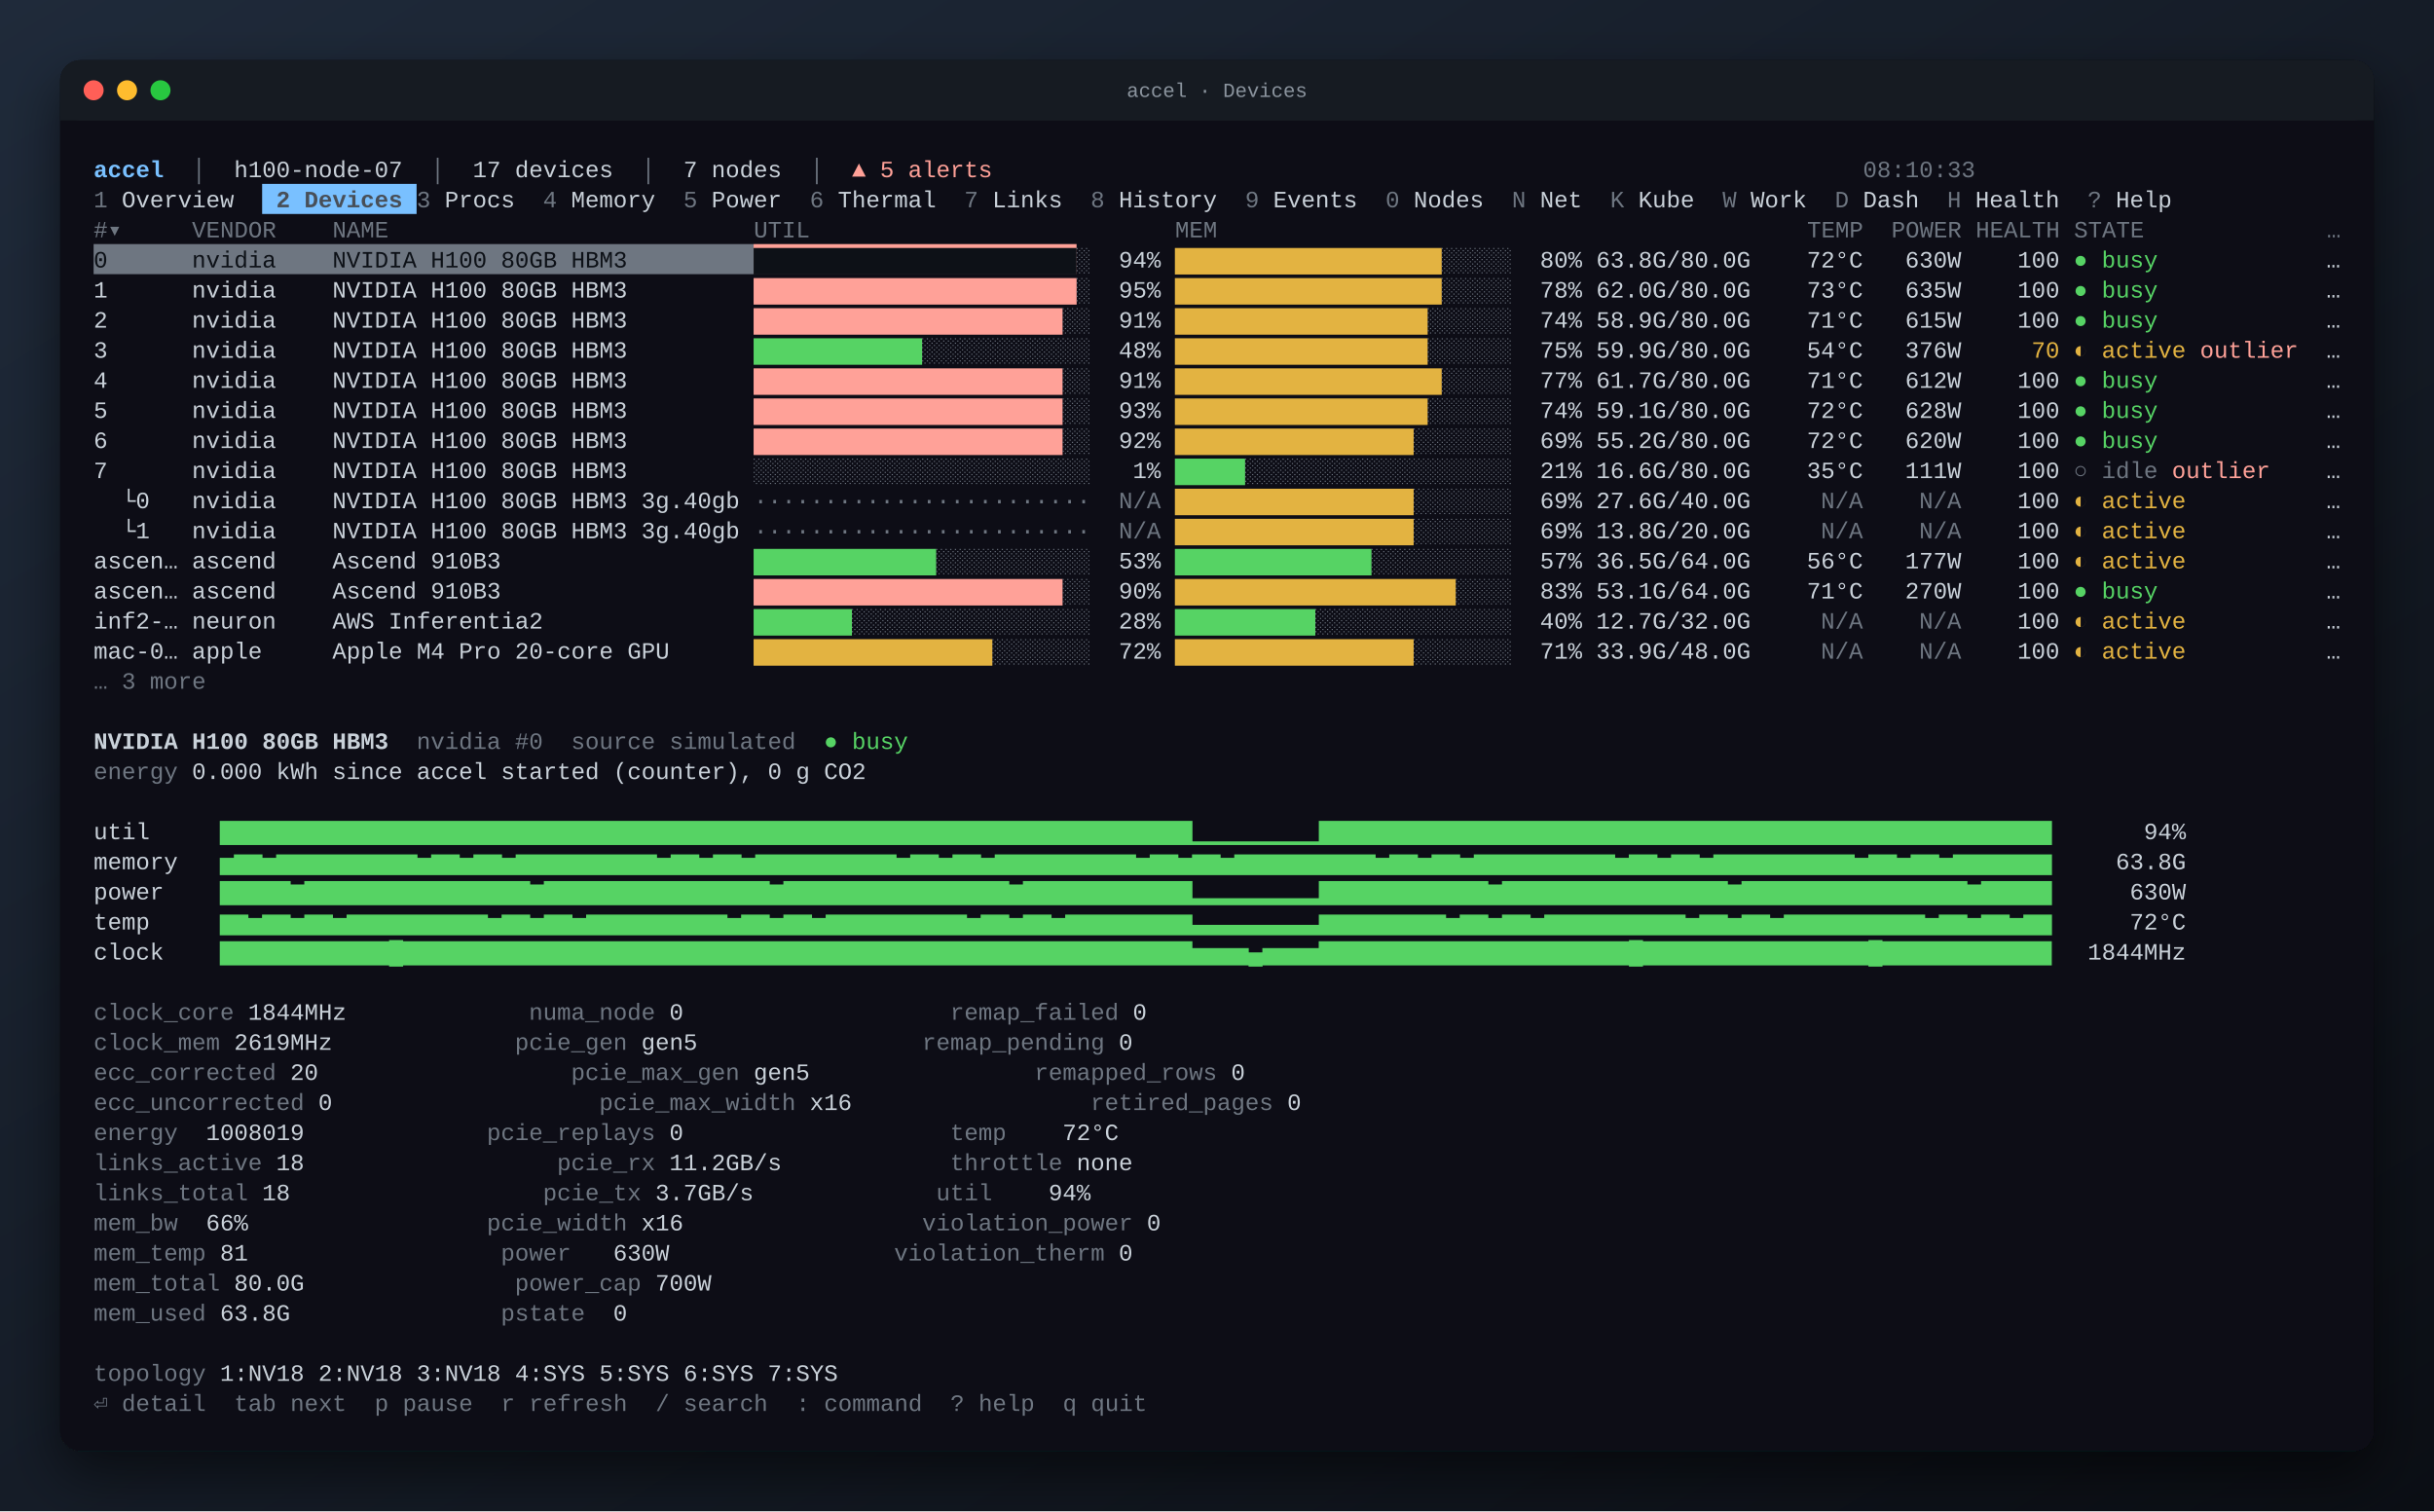
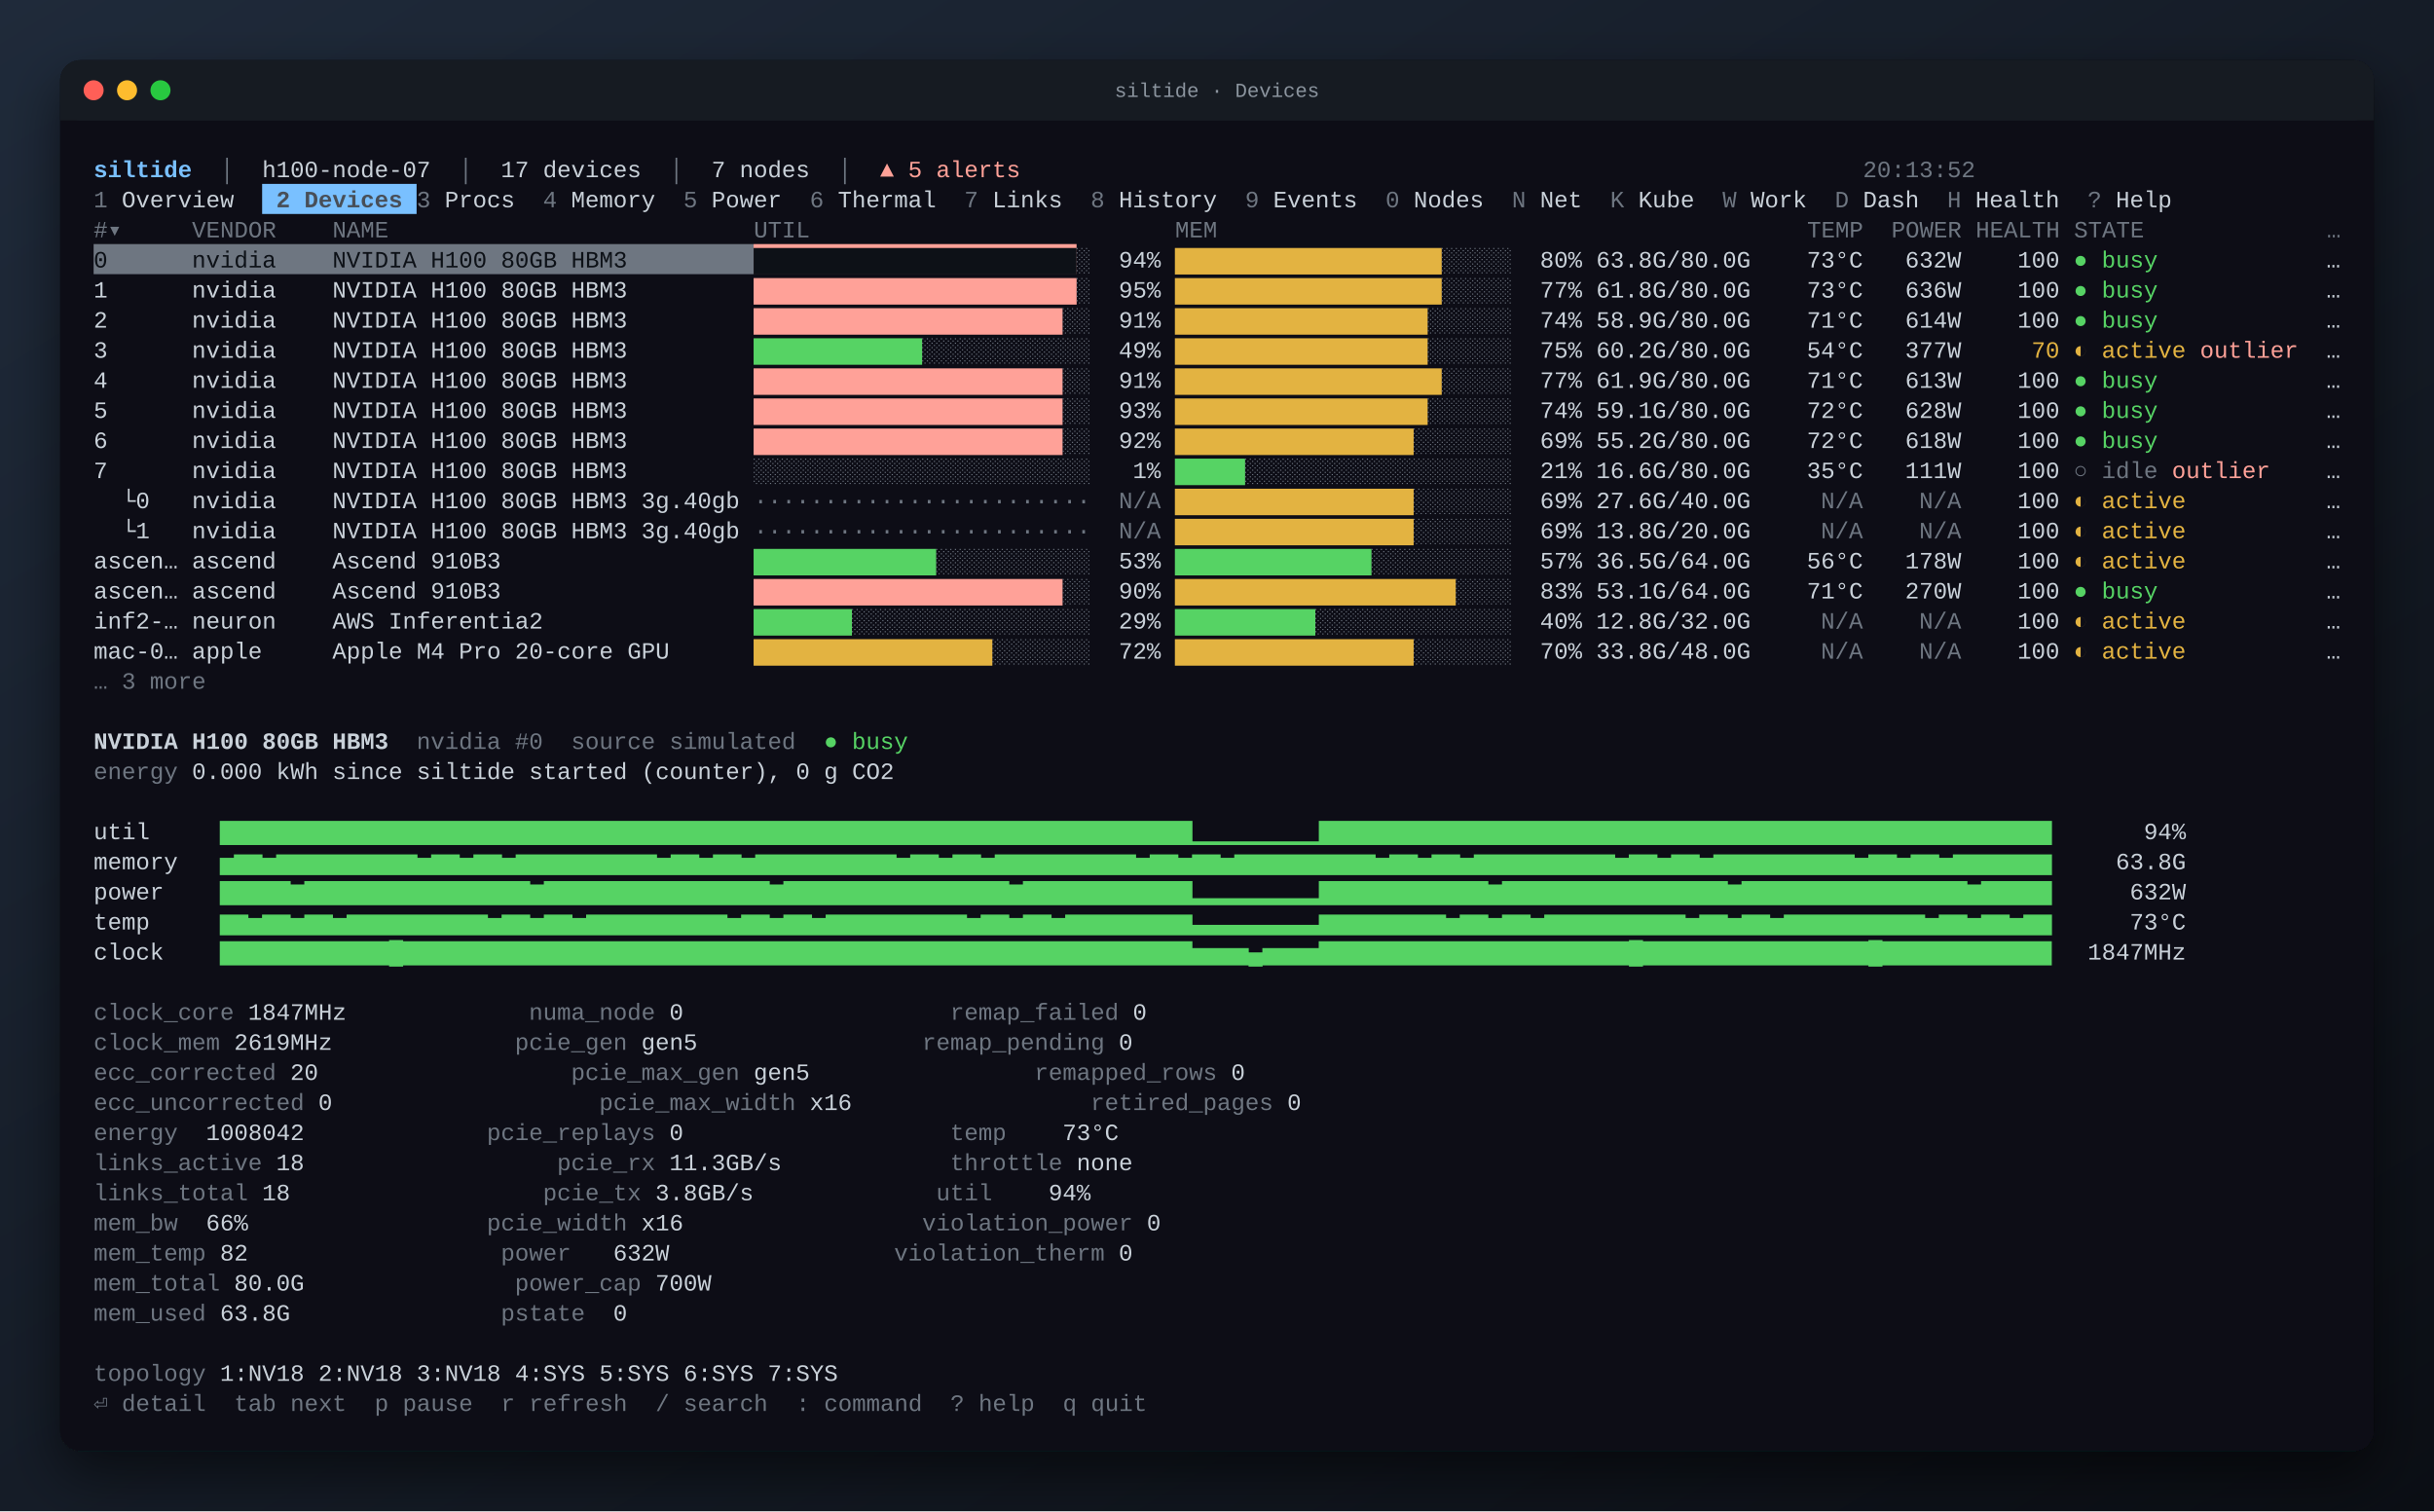
<svg xmlns="http://www.w3.org/2000/svg" width="1456" height="904" viewBox="0 0 1456 904" font-family="JetBrains Mono, SFMono-Regular, Menlo, Consolas, Liberation Mono, monospace" font-size="14">
  <defs>
    <linearGradient id="desk" x1="0" y1="0" x2="1" y2="1">
      <stop offset="0" stop-color="#1f2a3a" />
      <stop offset="1" stop-color="#0b0e14" />
    </linearGradient>
    <filter id="shadow" x="-10%" y="-10%" width="120%" height="130%">
      <feDropShadow dx="0" dy="14" stdDeviation="16" flood-color="#000" flood-opacity="0.55" />
    </filter>
  </defs>
  <rect width="100%" height="100%" fill="url(#desk)" />
  <rect x="36" y="36" width="1384" height="832" rx="12" fill="#0d1117" filter="url(#shadow)" />
  <rect x="36" y="36" width="1384" height="36" rx="12" fill="#161b22" />
  <rect x="36" y="60" width="1384" height="12" fill="#161b22" />
  <circle cx="56" cy="54" r="6" fill="#ff5f57" />
  <circle cx="76" cy="54" r="6" fill="#febc2e" />
  <circle cx="96" cy="54" r="6" fill="#28c840" />
-   <text x="50%" y="58" text-anchor="middle" fill="#8b949e" font-size="12">accel · Devices</text>
+   <text x="50%" y="58" text-anchor="middle" fill="#8b949e" font-size="12">siltide · Devices</text>
  <g xml:space="preserve" transform="translate(36 36)">
    <text y="70.0" fill="#c9d1d9" xml:space="preserve" style="white-space:pre">
-       <tspan x="20.0" fill="#79c0ff" font-weight="bold">accel</tspan>
-       <tspan x="62.0" fill="#6e7681">  │  </tspan>
-       <tspan x="104.0">h100-node-07</tspan>
-       <tspan x="204.8" fill="#6e7681">  │  </tspan>
-       <tspan x="246.8">17 devices</tspan>
-       <tspan x="330.8" fill="#6e7681">  │  </tspan>
-       <tspan x="372.8">7 nodes</tspan>
-       <tspan x="431.6" fill="#6e7681">  │  </tspan>
-       <tspan x="473.6" fill="#ffa198">▲ 5 alerts</tspan>
-       <tspan x="1078.4" fill="#6e7681">08:10:33                         </tspan>
+       <tspan x="20.0" fill="#79c0ff" font-weight="bold">siltide</tspan>
+       <tspan x="78.8" fill="#6e7681">  │  </tspan>
+       <tspan x="120.8">h100-node-07</tspan>
+       <tspan x="221.6" fill="#6e7681">  │  </tspan>
+       <tspan x="263.6">17 devices</tspan>
+       <tspan x="347.6" fill="#6e7681">  │  </tspan>
+       <tspan x="389.6">7 nodes</tspan>
+       <tspan x="448.4" fill="#6e7681">  │  </tspan>
+       <tspan x="490.4" fill="#ffa198">▲ 5 alerts</tspan>
+       <tspan x="1078.4" fill="#6e7681">20:13:52                         </tspan>
    </text>
    <rect x="120.8" y="74.0" width="92.4" height="18.0" fill="#79c0ff" />
    <text y="88.0" fill="#c9d1d9" xml:space="preserve" style="white-space:pre">
      <tspan x="20.0" fill="#6e7681">1</tspan>
      <tspan x="28.4"> Overview  </tspan>
      <tspan x="120.8" fill="#484f58" font-weight="bold"> 2 Devices </tspan>
      <tspan x="213.2" fill="#6e7681">3</tspan>
      <tspan x="221.6"> Procs  </tspan>
      <tspan x="288.8" fill="#6e7681">4</tspan>
      <tspan x="297.2"> Memory  </tspan>
      <tspan x="372.8" fill="#6e7681">5</tspan>
      <tspan x="381.2"> Power  </tspan>
      <tspan x="448.4" fill="#6e7681">6</tspan>
      <tspan x="456.8"> Thermal  </tspan>
      <tspan x="540.8" fill="#6e7681">7</tspan>
      <tspan x="549.2"> Links  </tspan>
      <tspan x="616.4" fill="#6e7681">8</tspan>
      <tspan x="624.8"> History  </tspan>
      <tspan x="708.8" fill="#6e7681">9</tspan>
      <tspan x="717.2"> Events  </tspan>
      <tspan x="792.8" fill="#6e7681">0</tspan>
      <tspan x="801.2"> Nodes  </tspan>
      <tspan x="868.4" fill="#6e7681">N</tspan>
      <tspan x="876.8"> Net  </tspan>
      <tspan x="927.2" fill="#6e7681">K</tspan>
      <tspan x="935.6"> Kube  </tspan>
      <tspan x="994.4" fill="#6e7681">W</tspan>
      <tspan x="1002.8"> Work  </tspan>
      <tspan x="1061.6" fill="#6e7681">D</tspan>
      <tspan x="1070.0"> Dash  </tspan>
      <tspan x="1128.8" fill="#6e7681">H</tspan>
      <tspan x="1137.2"> Health  </tspan>
      <tspan x="1212.8" fill="#6e7681">?</tspan>
      <tspan x="1221.2"> Help  </tspan>
    </text>
    <text y="106.0" fill="#c9d1d9" xml:space="preserve" style="white-space:pre">
      <tspan x="20.0" fill="#6e7681">#▾     VENDOR    NAME                          UTIL                          MEM                                          TEMP  POWER HEALTH STATE             …</tspan>
    </text>
    <rect x="20.0" y="110.0" width="394.8" height="18.0" fill="#6e7681" />
    <rect x="414.8" y="110.0" width="193.2" height="18.0" fill="#ffa198" />
    <text y="124.0" fill="#c9d1d9" xml:space="preserve" style="white-space:pre">
      <tspan x="20.0" fill="#0d1117">0      nvidia    NVIDIA H100 80GB HBM3         </tspan>
      <tspan x="414.8" fill="#0d1117">███████████████████████</tspan>
      <tspan x="608.0" fill="#6e7681">░</tspan>
      <tspan x="616.4">  94% </tspan>
      <tspan x="666.8" fill="#e3b341">███████████████████</tspan>
      <tspan x="826.4" fill="#6e7681">░░░░░</tspan>
-       <tspan x="868.4">  80% 63.8G/80.0G    72°C   630W    100 </tspan>
+       <tspan x="868.4">  80% 63.8G/80.0G    73°C   632W    100 </tspan>
      <tspan x="1204.4" fill="#56d364">● busy</tspan>
      <tspan x="1254.8">            …</tspan>
    </text>
    <text y="142.0" fill="#c9d1d9" xml:space="preserve" style="white-space:pre">
      <tspan x="20.0">1      nvidia    NVIDIA H100 80GB HBM3         </tspan>
      <tspan x="414.8" fill="#ffa198">███████████████████████</tspan>
      <tspan x="608.0" fill="#6e7681">░</tspan>
      <tspan x="616.4">  95% </tspan>
      <tspan x="666.8" fill="#e3b341">███████████████████</tspan>
      <tspan x="826.4" fill="#6e7681">░░░░░</tspan>
-       <tspan x="868.4">  78% 62.0G/80.0G    73°C   635W    100 </tspan>
+       <tspan x="868.4">  77% 61.8G/80.0G    73°C   636W    100 </tspan>
      <tspan x="1204.4" fill="#56d364">● busy</tspan>
      <tspan x="1254.8">            …</tspan>
    </text>
    <text y="160.0" fill="#c9d1d9" xml:space="preserve" style="white-space:pre">
      <tspan x="20.0">2      nvidia    NVIDIA H100 80GB HBM3         </tspan>
      <tspan x="414.8" fill="#ffa198">██████████████████████</tspan>
      <tspan x="599.6" fill="#6e7681">░░</tspan>
      <tspan x="616.4">  91% </tspan>
      <tspan x="666.8" fill="#e3b341">██████████████████</tspan>
      <tspan x="818.0" fill="#6e7681">░░░░░░</tspan>
-       <tspan x="868.4">  74% 58.9G/80.0G    71°C   615W    100 </tspan>
+       <tspan x="868.4">  74% 58.9G/80.0G    71°C   614W    100 </tspan>
      <tspan x="1204.4" fill="#56d364">● busy</tspan>
      <tspan x="1254.8">            …</tspan>
    </text>
    <text y="178.0" fill="#c9d1d9" xml:space="preserve" style="white-space:pre">
      <tspan x="20.0">3      nvidia    NVIDIA H100 80GB HBM3         </tspan>
      <tspan x="414.8" fill="#56d364">████████████</tspan>
      <tspan x="515.6" fill="#6e7681">░░░░░░░░░░░░</tspan>
-       <tspan x="616.4">  48% </tspan>
+       <tspan x="616.4">  49% </tspan>
      <tspan x="666.8" fill="#e3b341">██████████████████</tspan>
      <tspan x="818.0" fill="#6e7681">░░░░░░</tspan>
-       <tspan x="868.4">  75% 59.9G/80.0G    54°C   376W     </tspan>
+       <tspan x="868.4">  75% 60.2G/80.0G    54°C   377W     </tspan>
      <tspan x="1179.2" fill="#e3b341">70</tspan>
      <tspan x="1204.4" fill="#e3b341">◐ active</tspan>
      <tspan x="1280.0" fill="#ffa198">outlier</tspan>
      <tspan x="1338.8">  …</tspan>
    </text>
    <text y="196.0" fill="#c9d1d9" xml:space="preserve" style="white-space:pre">
      <tspan x="20.0">4      nvidia    NVIDIA H100 80GB HBM3         </tspan>
      <tspan x="414.8" fill="#ffa198">██████████████████████</tspan>
      <tspan x="599.6" fill="#6e7681">░░</tspan>
      <tspan x="616.4">  91% </tspan>
      <tspan x="666.8" fill="#e3b341">███████████████████</tspan>
      <tspan x="826.4" fill="#6e7681">░░░░░</tspan>
-       <tspan x="868.4">  77% 61.7G/80.0G    71°C   612W    100 </tspan>
+       <tspan x="868.4">  77% 61.9G/80.0G    71°C   613W    100 </tspan>
      <tspan x="1204.4" fill="#56d364">● busy</tspan>
      <tspan x="1254.8">            …</tspan>
    </text>
    <text y="214.0" fill="#c9d1d9" xml:space="preserve" style="white-space:pre">
      <tspan x="20.0">5      nvidia    NVIDIA H100 80GB HBM3         </tspan>
      <tspan x="414.8" fill="#ffa198">██████████████████████</tspan>
      <tspan x="599.6" fill="#6e7681">░░</tspan>
      <tspan x="616.4">  93% </tspan>
      <tspan x="666.8" fill="#e3b341">██████████████████</tspan>
      <tspan x="818.0" fill="#6e7681">░░░░░░</tspan>
      <tspan x="868.4">  74% 59.1G/80.0G    72°C   628W    100 </tspan>
      <tspan x="1204.4" fill="#56d364">● busy</tspan>
      <tspan x="1254.8">            …</tspan>
    </text>
    <text y="232.0" fill="#c9d1d9" xml:space="preserve" style="white-space:pre">
      <tspan x="20.0">6      nvidia    NVIDIA H100 80GB HBM3         </tspan>
      <tspan x="414.8" fill="#ffa198">██████████████████████</tspan>
      <tspan x="599.6" fill="#6e7681">░░</tspan>
      <tspan x="616.4">  92% </tspan>
      <tspan x="666.8" fill="#e3b341">█████████████████</tspan>
      <tspan x="809.6" fill="#6e7681">░░░░░░░</tspan>
-       <tspan x="868.4">  69% 55.2G/80.0G    72°C   620W    100 </tspan>
+       <tspan x="868.4">  69% 55.2G/80.0G    72°C   618W    100 </tspan>
      <tspan x="1204.4" fill="#56d364">● busy</tspan>
      <tspan x="1254.8">            …</tspan>
    </text>
    <text y="250.0" fill="#c9d1d9" xml:space="preserve" style="white-space:pre">
      <tspan x="20.0">7      nvidia    NVIDIA H100 80GB HBM3         </tspan>
      <tspan x="414.8" fill="#6e7681">░░░░░░░░░░░░░░░░░░░░░░░░</tspan>
      <tspan x="616.4">   1% </tspan>
      <tspan x="666.8" fill="#56d364">█████</tspan>
      <tspan x="708.8" fill="#6e7681">░░░░░░░░░░░░░░░░░░░</tspan>
      <tspan x="868.4">  21% 16.6G/80.0G    35°C   111W    100 </tspan>
      <tspan x="1204.4" fill="#6e7681">○ idle</tspan>
      <tspan x="1263.2" fill="#ffa198">outlier</tspan>
      <tspan x="1322.0">    …</tspan>
    </text>
    <text y="268.0" fill="#c9d1d9" xml:space="preserve" style="white-space:pre">
      <tspan x="20.0">  └0   nvidia    NVIDIA H100 80GB HBM3 3g.40gb </tspan>
      <tspan x="414.8" fill="#6e7681">························</tspan>
      <tspan x="633.2" fill="#6e7681">N/A</tspan>
      <tspan x="666.8" fill="#e3b341">█████████████████</tspan>
      <tspan x="809.6" fill="#6e7681">░░░░░░░</tspan>
      <tspan x="868.4">  69% 27.6G/40.0G     </tspan>
      <tspan x="1053.2" fill="#6e7681">N/A</tspan>
      <tspan x="1112.0" fill="#6e7681">N/A</tspan>
      <tspan x="1137.2">    100 </tspan>
      <tspan x="1204.4" fill="#e3b341">◐ active</tspan>
      <tspan x="1271.6">          …</tspan>
    </text>
    <text y="286.0" fill="#c9d1d9" xml:space="preserve" style="white-space:pre">
      <tspan x="20.0">  └1   nvidia    NVIDIA H100 80GB HBM3 3g.40gb </tspan>
      <tspan x="414.8" fill="#6e7681">························</tspan>
      <tspan x="633.2" fill="#6e7681">N/A</tspan>
      <tspan x="666.8" fill="#e3b341">█████████████████</tspan>
      <tspan x="809.6" fill="#6e7681">░░░░░░░</tspan>
      <tspan x="868.4">  69% 13.8G/20.0G     </tspan>
      <tspan x="1053.2" fill="#6e7681">N/A</tspan>
      <tspan x="1112.0" fill="#6e7681">N/A</tspan>
      <tspan x="1137.2">    100 </tspan>
      <tspan x="1204.4" fill="#e3b341">◐ active</tspan>
      <tspan x="1271.6">          …</tspan>
    </text>
    <text y="304.0" fill="#c9d1d9" xml:space="preserve" style="white-space:pre">
      <tspan x="20.0">ascen… ascend    Ascend 910B3                  </tspan>
      <tspan x="414.8" fill="#56d364">█████████████</tspan>
      <tspan x="524.0" fill="#6e7681">░░░░░░░░░░░</tspan>
      <tspan x="616.4">  53% </tspan>
      <tspan x="666.8" fill="#56d364">██████████████</tspan>
      <tspan x="784.4" fill="#6e7681">░░░░░░░░░░</tspan>
-       <tspan x="868.4">  57% 36.5G/64.0G    56°C   177W    100 </tspan>
+       <tspan x="868.4">  57% 36.5G/64.0G    56°C   178W    100 </tspan>
      <tspan x="1204.4" fill="#e3b341">◐ active</tspan>
      <tspan x="1271.6">          …</tspan>
    </text>
    <text y="322.0" fill="#c9d1d9" xml:space="preserve" style="white-space:pre">
      <tspan x="20.0">ascen… ascend    Ascend 910B3                  </tspan>
      <tspan x="414.8" fill="#ffa198">██████████████████████</tspan>
      <tspan x="599.6" fill="#6e7681">░░</tspan>
      <tspan x="616.4">  90% </tspan>
      <tspan x="666.8" fill="#e3b341">████████████████████</tspan>
      <tspan x="834.8" fill="#6e7681">░░░░</tspan>
      <tspan x="868.4">  83% 53.1G/64.0G    71°C   270W    100 </tspan>
      <tspan x="1204.4" fill="#56d364">● busy</tspan>
      <tspan x="1254.8">            …</tspan>
    </text>
    <text y="340.0" fill="#c9d1d9" xml:space="preserve" style="white-space:pre">
      <tspan x="20.0">inf2-… neuron    AWS Inferentia2               </tspan>
      <tspan x="414.8" fill="#56d364">███████</tspan>
      <tspan x="473.6" fill="#6e7681">░░░░░░░░░░░░░░░░░</tspan>
-       <tspan x="616.4">  28% </tspan>
+       <tspan x="616.4">  29% </tspan>
      <tspan x="666.8" fill="#56d364">██████████</tspan>
      <tspan x="750.8" fill="#6e7681">░░░░░░░░░░░░░░</tspan>
-       <tspan x="868.4">  40% 12.7G/32.0G     </tspan>
+       <tspan x="868.4">  40% 12.8G/32.0G     </tspan>
      <tspan x="1053.2" fill="#6e7681">N/A</tspan>
      <tspan x="1112.0" fill="#6e7681">N/A</tspan>
      <tspan x="1137.2">    100 </tspan>
      <tspan x="1204.4" fill="#e3b341">◐ active</tspan>
      <tspan x="1271.6">          …</tspan>
    </text>
    <text y="358.0" fill="#c9d1d9" xml:space="preserve" style="white-space:pre">
      <tspan x="20.0">mac-0… apple     Apple M4 Pro 20-core GPU      </tspan>
      <tspan x="414.8" fill="#e3b341">█████████████████</tspan>
      <tspan x="557.6" fill="#6e7681">░░░░░░░</tspan>
      <tspan x="616.4">  72% </tspan>
      <tspan x="666.8" fill="#e3b341">█████████████████</tspan>
      <tspan x="809.6" fill="#6e7681">░░░░░░░</tspan>
-       <tspan x="868.4">  71% 33.9G/48.0G     </tspan>
+       <tspan x="868.4">  70% 33.8G/48.0G     </tspan>
      <tspan x="1053.2" fill="#6e7681">N/A</tspan>
      <tspan x="1112.0" fill="#6e7681">N/A</tspan>
      <tspan x="1137.2">    100 </tspan>
      <tspan x="1204.4" fill="#e3b341">◐ active</tspan>
      <tspan x="1271.6">          …</tspan>
    </text>
    <text y="376.0" fill="#c9d1d9" xml:space="preserve" style="white-space:pre">
      <tspan x="20.0" fill="#6e7681">… 3 more</tspan>
    </text>
    <text y="412.0" fill="#c9d1d9" xml:space="preserve" style="white-space:pre">
      <tspan x="20.0" font-weight="bold">NVIDIA H100 80GB HBM3</tspan>
      <tspan x="213.2" fill="#6e7681">nvidia #0  source simulated</tspan>
      <tspan x="456.8" fill="#56d364">● busy</tspan>
    </text>
    <text y="430.0" fill="#c9d1d9" xml:space="preserve" style="white-space:pre">
      <tspan x="20.0" fill="#6e7681">energy</tspan>
-       <tspan x="70.4"> 0.000 kWh since accel started (counter), 0 g CO2</tspan>
+       <tspan x="70.4"> 0.000 kWh since siltide started (counter), 0 g CO2</tspan>
    </text>
    <text y="466.0" fill="#c9d1d9" xml:space="preserve" style="white-space:pre">
      <tspan x="20.0">util     </tspan>
      <tspan x="95.6" fill="#56d364">▇▇▇▇▇▇▇▇▇▇▇▇▇▇▇▇▇▇▇▇▇▇▇▇▇▇▇▇▇▇▇▇▇▇▇▇▇▇▇▇▇▇▇▇▇▇▇▇▇▇▇▇▇▇▇▇▇▇▇▇▇▇▇▇▇▇▇▇▇▁▁▁▁▁▁▁▁▁▇▇▇▇▇▇▇▇▇▇▇▇▇▇▇▇▇▇▇▇▇▇▇▇▇▇▇▇▇▇▇▇▇▇▇▇▇▇▇▇▇▇▇▇▇▇▇▇▇▇▇▇</tspan>
      <tspan x="1187.6">       94%</tspan>
    </text>
    <text y="484.0" fill="#c9d1d9" xml:space="preserve" style="white-space:pre">
      <tspan x="20.0">memory   </tspan>
      <tspan x="95.6" fill="#56d364">▅▆▆▅▆▆▆▆▆▆▆▆▆▆▅▆▆▅▆▆▅▆▆▆▆▆▆▆▆▆▆▅▆▆▅▆▆▅▆▆▆▆▆▆▆▆▆▆▅▆▆▅▆▆▅▆▆▆▆▆▆▆▆▆▆▅▆▆▅▆▆▅▆▆▆▆▆▆▆▆▆▆▅▆▆▅▆▆▅▆▆▆▆▆▆▆▆▆▆▅▆▆▅▆▆▅▆▆▆▆▆▆▆▆▆▆▅▆▆▅▆▆▅▆▆▆▆▆▆▆</tspan>
      <tspan x="1187.6">     63.8G</tspan>
    </text>
    <text y="502.0" fill="#c9d1d9" xml:space="preserve" style="white-space:pre">
      <tspan x="20.0">power    </tspan>
      <tspan x="95.6" fill="#56d364">▇▇▇▇▇▆▇▇▇▇▇▇▇▇▇▇▇▇▇▇▇▇▆▇▇▇▇▇▇▇▇▇▇▇▇▇▇▇▇▆▇▇▇▇▇▇▇▇▇▇▇▇▇▇▇▇▆▇▇▇▇▇▇▇▇▇▇▇▇▂▂▂▂▂▂▂▂▂▇▇▇▇▇▇▇▇▇▇▇▇▆▇▇▇▇▇▇▇▇▇▇▇▇▇▇▇▇▆▇▇▇▇▇▇▇▇▇▇▇▇▇▇▇▇▆▇▇▇▇▇</tspan>
-       <tspan x="1187.6">      630W</tspan>
+       <tspan x="1187.6">      632W</tspan>
    </text>
    <text y="520.0" fill="#c9d1d9" xml:space="preserve" style="white-space:pre">
      <tspan x="20.0">temp     </tspan>
      <tspan x="95.6" fill="#56d364">▆▆▅▆▆▅▆▆▅▆▆▆▆▆▆▆▆▆▆▅▆▆▅▆▆▅▆▆▆▆▆▆▆▆▆▆▅▆▆▅▆▆▅▆▆▆▆▆▆▆▆▆▆▅▆▆▅▆▆▅▆▆▆▆▆▆▆▆▆▃▃▃▃▃▃▃▃▃▆▆▆▆▆▆▆▆▆▅▆▆▅▆▆▅▆▆▆▆▆▆▆▆▆▆▅▆▆▅▆▆▅▆▆▆▆▆▆▆▆▆▆▅▆▆▅▆▆▅▆▆</tspan>
-       <tspan x="1187.6">      72°C</tspan>
+       <tspan x="1187.6">      73°C</tspan>
    </text>
    <text y="538.0" fill="#c9d1d9" xml:space="preserve" style="white-space:pre">
      <tspan x="20.0">clock    </tspan>
      <tspan x="95.6" fill="#56d364">▇▇▇▇▇▇▇▇▇▇▇▇█▇▇▇▇▇▇▇▇▇▇▇▇▇▇▇▇▇▇▇▇▇▇▇▇▇▇▇▇▇▇▇▇▇▇▇▇▇▇▇▇▇▇▇▇▇▇▇▇▇▇▇▇▇▇▇▇▅▅▅▅▄▅▅▅▅▇▇▇▇▇▇▇▇▇▇▇▇▇▇▇▇▇▇▇▇▇▇█▇▇▇▇▇▇▇▇▇▇▇▇▇▇▇▇█▇▇▇▇▇▇▇▇▇▇▇▇</tspan>
-       <tspan x="1187.6">   1844MHz</tspan>
+       <tspan x="1187.6">   1847MHz</tspan>
    </text>
    <text y="574.0" fill="#c9d1d9" xml:space="preserve" style="white-space:pre">
      <tspan x="20.0" fill="#6e7681">clock_core</tspan>
-       <tspan x="104.0"> 1844MHz             </tspan>
+       <tspan x="104.0"> 1847MHz             </tspan>
      <tspan x="280.4" fill="#6e7681">numa_node</tspan>
      <tspan x="356.0"> 0                   </tspan>
      <tspan x="532.4" fill="#6e7681">remap_failed</tspan>
      <tspan x="633.2"> 0</tspan>
    </text>
    <text y="592.0" fill="#c9d1d9" xml:space="preserve" style="white-space:pre">
      <tspan x="20.0" fill="#6e7681">clock_mem</tspan>
      <tspan x="95.6"> 2619MHz             </tspan>
      <tspan x="272.0" fill="#6e7681">pcie_gen</tspan>
      <tspan x="339.2"> gen5                </tspan>
      <tspan x="515.6" fill="#6e7681">remap_pending</tspan>
      <tspan x="624.8"> 0</tspan>
    </text>
    <text y="610.0" fill="#c9d1d9" xml:space="preserve" style="white-space:pre">
      <tspan x="20.0" fill="#6e7681">ecc_corrected</tspan>
      <tspan x="129.2"> 20                  </tspan>
      <tspan x="305.6" fill="#6e7681">pcie_max_gen</tspan>
      <tspan x="406.4"> gen5                </tspan>
      <tspan x="582.8" fill="#6e7681">remapped_rows</tspan>
      <tspan x="692.0"> 0</tspan>
    </text>
    <text y="628.0" fill="#c9d1d9" xml:space="preserve" style="white-space:pre">
      <tspan x="20.0" fill="#6e7681">ecc_uncorrected</tspan>
      <tspan x="146.0"> 0                   </tspan>
      <tspan x="322.4" fill="#6e7681">pcie_max_width</tspan>
      <tspan x="440.0"> x16                 </tspan>
      <tspan x="616.4" fill="#6e7681">retired_pages</tspan>
      <tspan x="725.6"> 0</tspan>
    </text>
    <text y="646.0" fill="#c9d1d9" xml:space="preserve" style="white-space:pre">
      <tspan x="20.0" fill="#6e7681">energy</tspan>
-       <tspan x="70.4">  1008019             </tspan>
+       <tspan x="70.4">  1008042             </tspan>
      <tspan x="255.2" fill="#6e7681">pcie_replays</tspan>
      <tspan x="356.0"> 0                   </tspan>
      <tspan x="532.4" fill="#6e7681">temp</tspan>
-       <tspan x="566.0">    72°C</tspan>
+       <tspan x="566.0">    73°C</tspan>
    </text>
    <text y="664.0" fill="#c9d1d9" xml:space="preserve" style="white-space:pre">
      <tspan x="20.0" fill="#6e7681">links_active</tspan>
      <tspan x="120.8"> 18                  </tspan>
      <tspan x="297.2" fill="#6e7681">pcie_rx</tspan>
-       <tspan x="356.0"> 11.2GB/s            </tspan>
+       <tspan x="356.0"> 11.3GB/s            </tspan>
      <tspan x="532.4" fill="#6e7681">throttle</tspan>
      <tspan x="599.6"> none</tspan>
    </text>
    <text y="682.0" fill="#c9d1d9" xml:space="preserve" style="white-space:pre">
      <tspan x="20.0" fill="#6e7681">links_total</tspan>
      <tspan x="112.4"> 18                  </tspan>
      <tspan x="288.8" fill="#6e7681">pcie_tx</tspan>
-       <tspan x="347.6"> 3.7GB/s             </tspan>
+       <tspan x="347.6"> 3.8GB/s             </tspan>
      <tspan x="524.0" fill="#6e7681">util</tspan>
      <tspan x="557.6">    94%</tspan>
    </text>
    <text y="700.0" fill="#c9d1d9" xml:space="preserve" style="white-space:pre">
      <tspan x="20.0" fill="#6e7681">mem_bw</tspan>
      <tspan x="70.4">  66%                 </tspan>
      <tspan x="255.2" fill="#6e7681">pcie_width</tspan>
      <tspan x="339.2"> x16                 </tspan>
      <tspan x="515.6" fill="#6e7681">violation_power</tspan>
      <tspan x="641.6"> 0</tspan>
    </text>
    <text y="718.0" fill="#c9d1d9" xml:space="preserve" style="white-space:pre">
      <tspan x="20.0" fill="#6e7681">mem_temp</tspan>
-       <tspan x="87.2"> 81                  </tspan>
+       <tspan x="87.2"> 82                  </tspan>
      <tspan x="263.6" fill="#6e7681">power</tspan>
-       <tspan x="305.6">   630W                </tspan>
+       <tspan x="305.6">   632W                </tspan>
      <tspan x="498.8" fill="#6e7681">violation_therm</tspan>
      <tspan x="624.8"> 0</tspan>
    </text>
    <text y="736.0" fill="#c9d1d9" xml:space="preserve" style="white-space:pre">
      <tspan x="20.0" fill="#6e7681">mem_total</tspan>
      <tspan x="95.6"> 80.0G               </tspan>
      <tspan x="272.0" fill="#6e7681">power_cap</tspan>
      <tspan x="347.6"> 700W</tspan>
    </text>
    <text y="754.0" fill="#c9d1d9" xml:space="preserve" style="white-space:pre">
      <tspan x="20.0" fill="#6e7681">mem_used</tspan>
      <tspan x="87.2"> 63.8G               </tspan>
      <tspan x="263.6" fill="#6e7681">pstate</tspan>
      <tspan x="314.0">  0</tspan>
    </text>
    <text y="790.0" fill="#c9d1d9" xml:space="preserve" style="white-space:pre">
      <tspan x="20.0" fill="#6e7681">topology</tspan>
      <tspan x="87.2"> 1:NV18 2:NV18 3:NV18 4:SYS 5:SYS 6:SYS 7:SYS</tspan>
    </text>
    <text y="808.0" fill="#c9d1d9" xml:space="preserve" style="white-space:pre">
      <tspan x="20.0" fill="#6e7681">⏎ detail  tab next  p pause  r refresh  / search  : command  ? help  q quit</tspan>
    </text>
  </g>
</svg>
